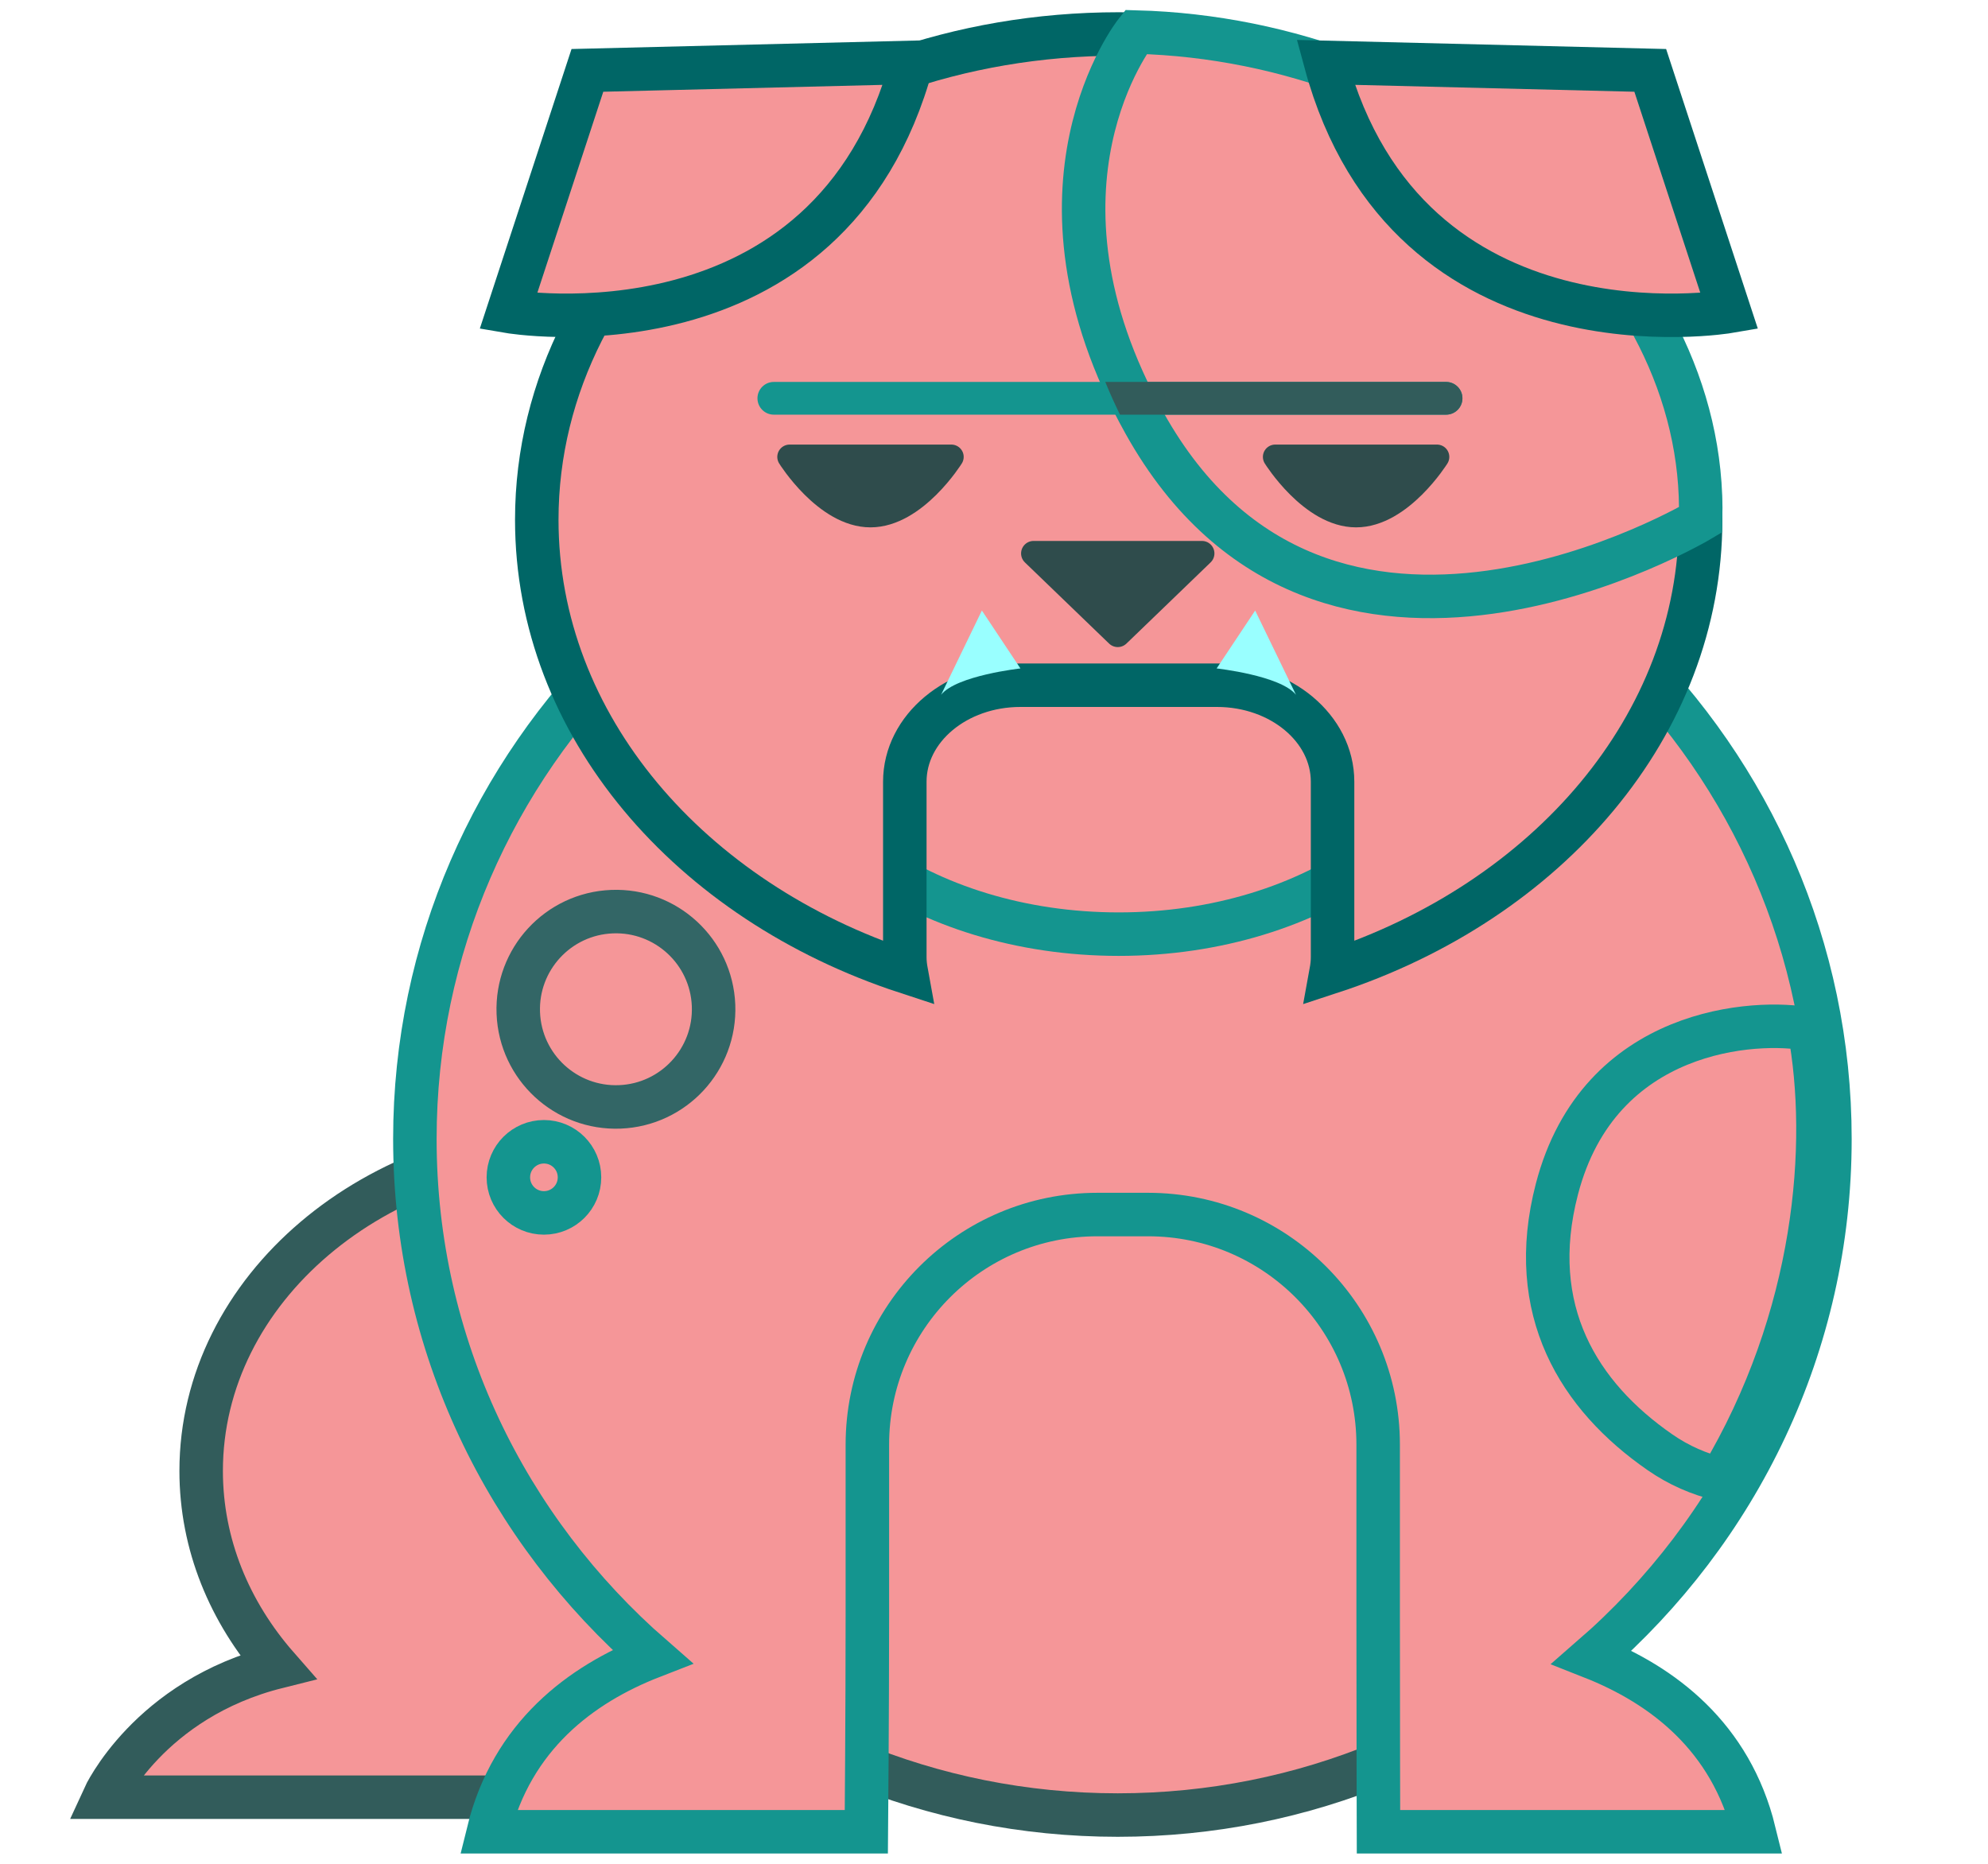
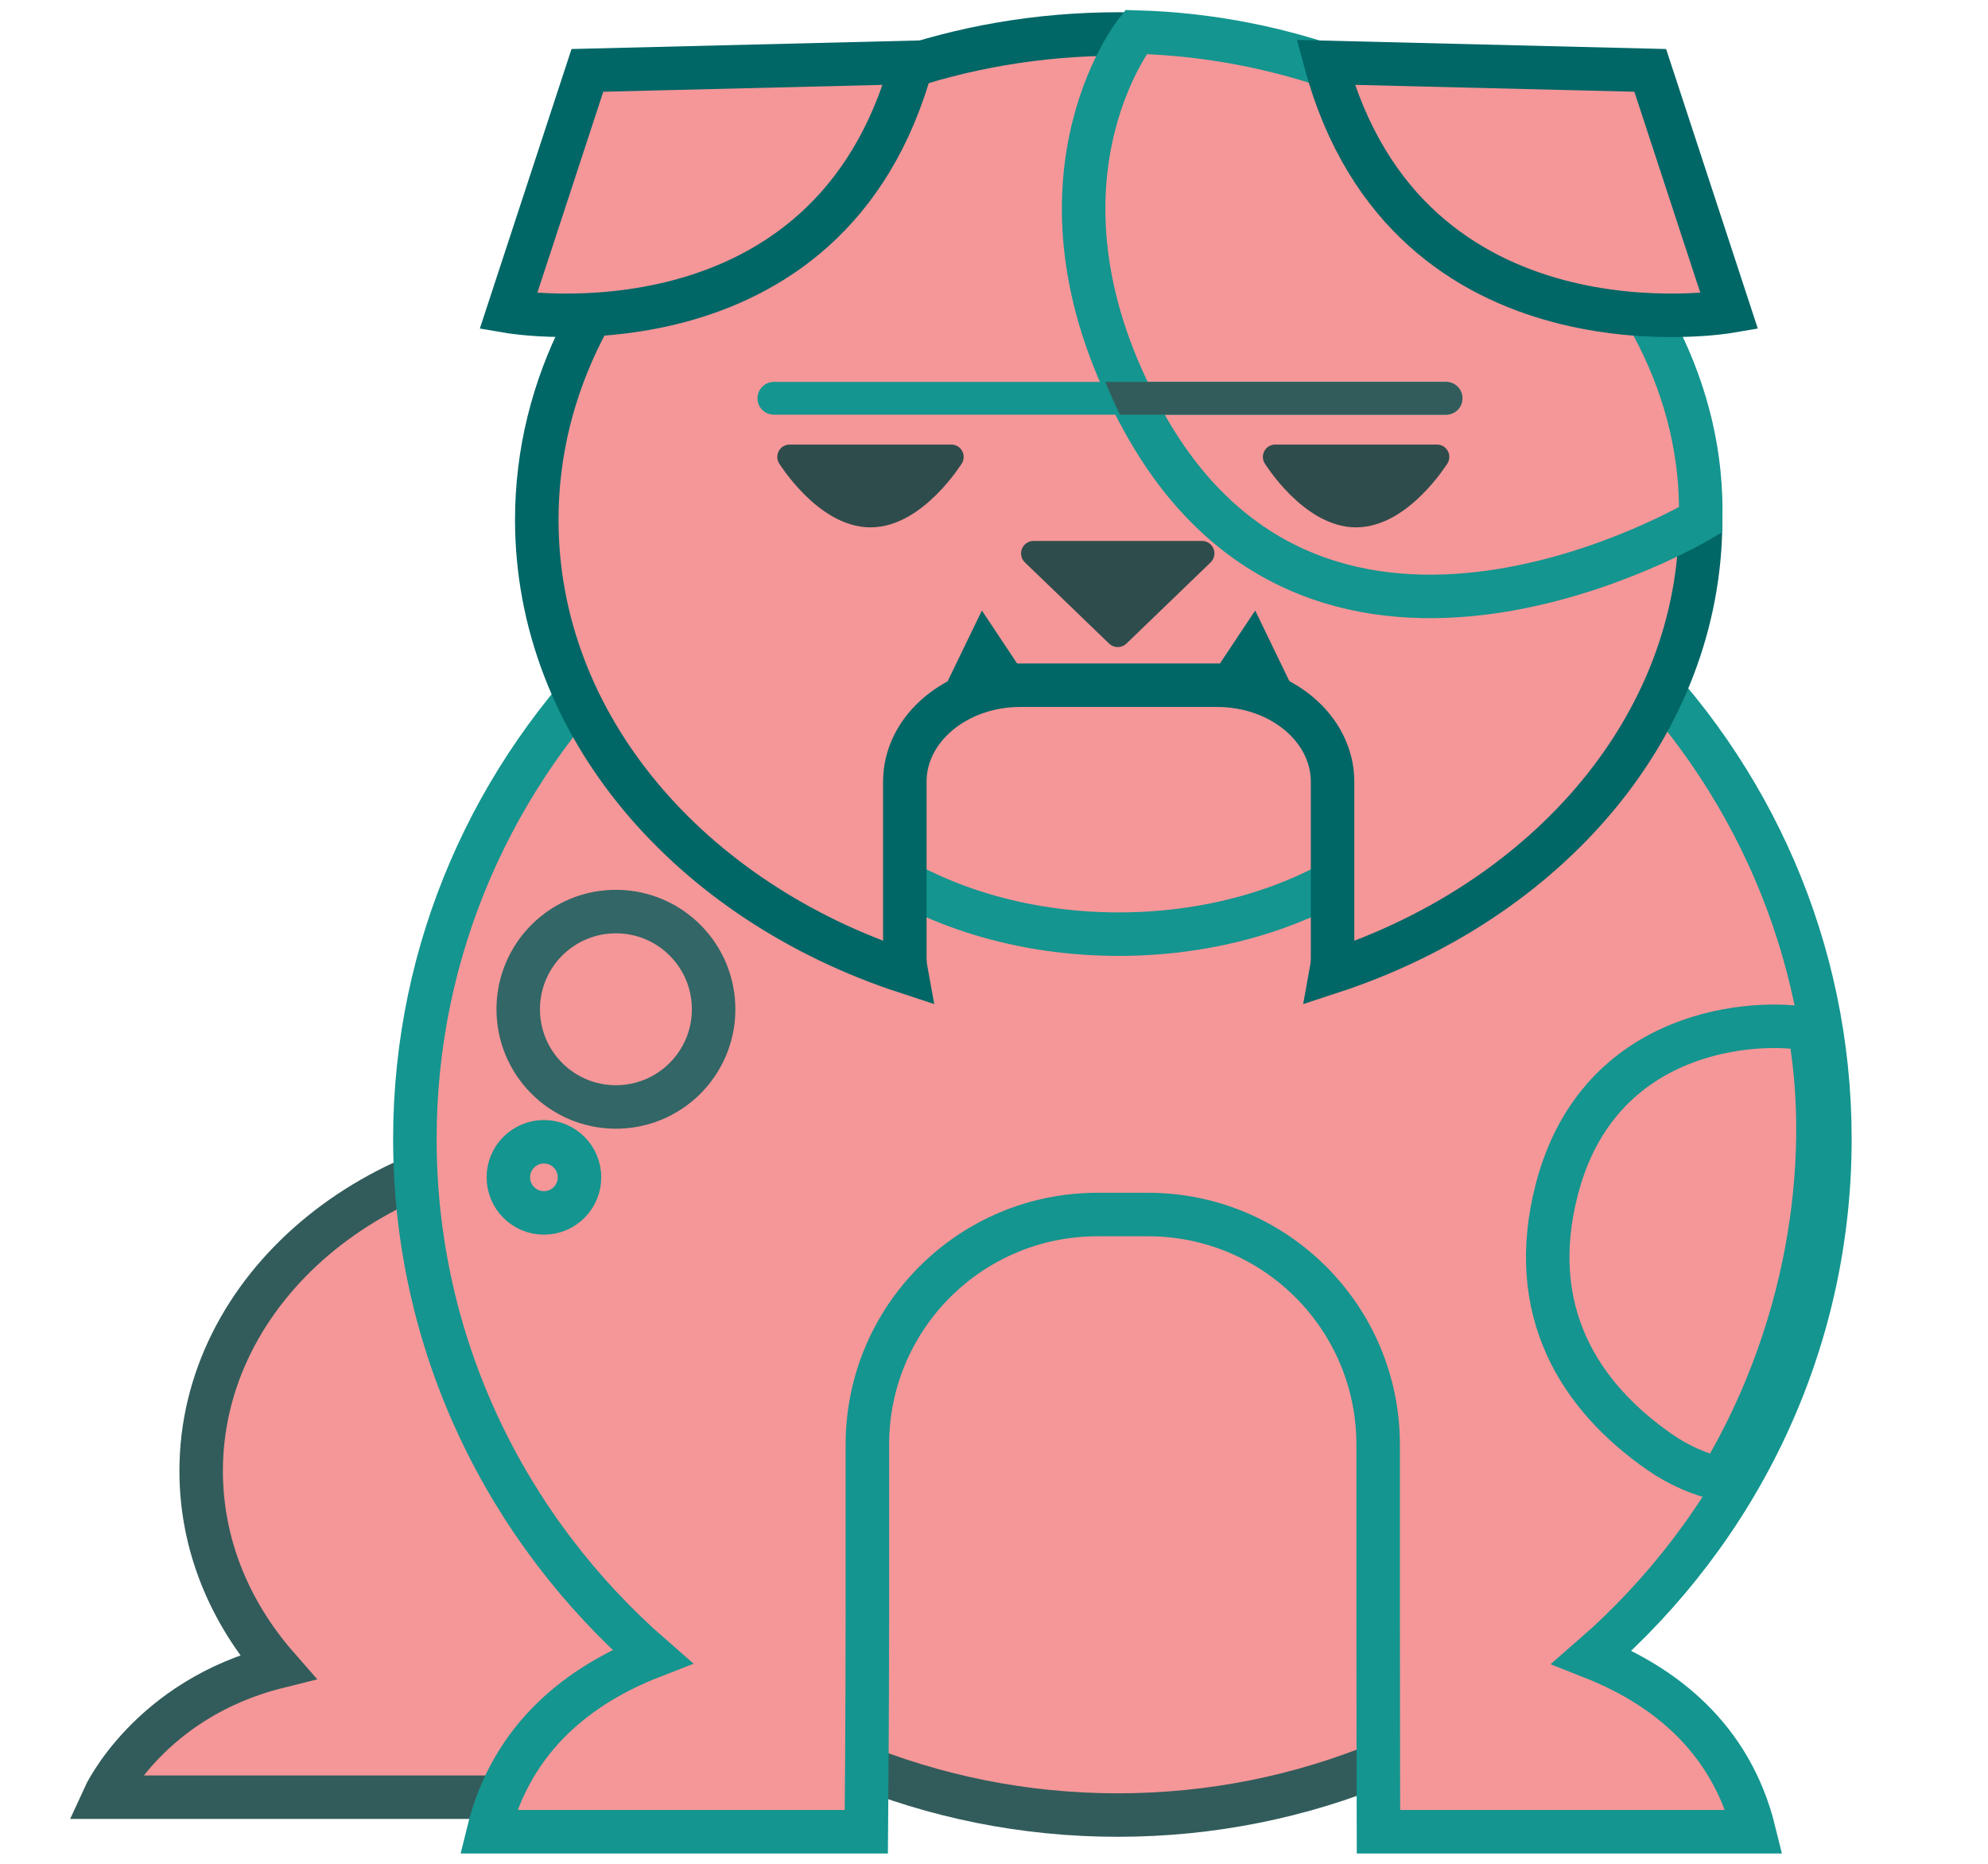
<svg xmlns="http://www.w3.org/2000/svg" version="1.1" id="Layer_1" x="0px" y="0px" width="160px" height="150px" viewBox="0 0 160 150" enable-background="new 0 0 160 150" xml:space="preserve">
-   <path fill="#F59698" stroke="#325C5B" stroke-width="3.5" stroke-miterlimit="10" d="M47.342,91.931  c-17.205,0-31.152,11.841-31.152,26.45c0,5.91,2.284,11.365,6.143,15.769c-10.371,2.594-13.967,10.489-13.967,10.489h35.299  c1.207,0.122,2.432,0.19,3.678,0.19c17.204,0,31.152-11.841,31.152-26.448C78.494,103.771,64.546,91.931,47.342,91.931z" />
+   <path fill="#F59698" stroke="#325C5B" stroke-width="3.5" stroke-miterlimit="10" d="M47.342,91.932  c-17.205,0-31.152,11.84-31.152,26.449c0,5.91,2.284,11.365,6.143,15.77c-10.371,2.594-13.967,10.488-13.967,10.488h35.299  c1.207,0.122,2.432,0.19,3.678,0.19c17.204,0,31.152-11.841,31.152-26.448C78.494,103.771,64.546,91.932,47.342,91.932z" />
  <ellipse fill="#F59698" stroke="#325C5B" stroke-width="3.5" stroke-miterlimit="10" cx="89.96" cy="92.422" rx="54.802" ry="53.655" />
-   <path fill="#F59698" stroke="#14958F" stroke-width="3.5" stroke-miterlimit="10" d="M128.117,133.367  c11.748-10.211,19.161-25.104,19.161-41.697c0-30.79-25.496-55.751-56.944-55.751c-31.449,0-56.944,24.961-56.944,55.751  c0,16.567,7.387,31.438,19.104,41.647c-5.76,2.24-11.297,6.403-13.189,14.104h30.421c0,0,0.082-9.398,0.082-17.452v-13.703  c0-10.227,8.29-18.519,18.519-18.519h4.072c10.229,0,18.519,8.292,18.519,18.519v13.703c0,8.054,0.026,17.452,0.026,17.452h30.237  C139.302,139.776,133.833,135.619,128.117,133.367z" />
+   <path fill="#F59698" stroke="#14958F" stroke-width="3.5" stroke-miterlimit="10" d="M128.117,133.367  c11.748-10.211,19.16-25.104,19.16-41.697c0-30.79-25.495-55.751-56.943-55.751c-31.449,0-56.944,24.961-56.944,55.751  c0,16.566,7.387,31.438,19.104,41.646c-5.76,2.24-11.297,6.404-13.189,14.104h30.421c0,0,0.082-9.397,0.082-17.452v-13.703  c0-10.227,8.29-18.519,18.519-18.519h4.071c10.229,0,18.52,8.292,18.52,18.519v13.703c0,8.055,0.025,17.452,0.025,17.452h30.238  C139.302,139.775,133.833,135.619,128.117,133.367z" />
  <ellipse fill="#F59698" stroke="#14958F" stroke-width="3.5" stroke-miterlimit="10" cx="90.037" cy="54.568" rx="28.602" ry="20.613" />
-   <path fill="#F59698" stroke="#006666" stroke-width="3.5" stroke-miterlimit="10" d="M90.035,2.735  c-25.865,0-46.834,17.504-46.834,39.098c0,16.555,12.33,30.696,29.74,36.398c-0.071-0.389-0.119-0.783-0.119-1.187V62.913  c0-4.29,4.165-7.767,9.305-7.767h15.818c5.139,0,9.304,3.477,9.304,7.767v14.132c0,0.403-0.048,0.798-0.119,1.187  c17.407-5.703,29.741-19.843,29.741-36.398C136.871,20.239,115.902,2.735,90.035,2.735z" />
+   <path fill="#F59698" stroke="#006666" stroke-width="3.5" stroke-miterlimit="10" d="M90.035,2.735  c-25.865,0-46.834,17.504-46.834,39.098c0,16.555,12.33,30.696,29.74,36.397c-0.071-0.389-0.119-0.782-0.119-1.187V62.913  c0-4.29,4.165-7.767,9.305-7.767h15.818c5.139,0,9.304,3.477,9.304,7.767v14.132c0,0.403-0.048,0.798-0.119,1.188  c17.407-5.704,29.741-19.843,29.741-36.398C136.871,20.239,115.902,2.735,90.035,2.735z" />
  <path fill="#F59698" stroke="#006666" stroke-width="3.5" stroke-miterlimit="10" d="M73.406,5.021l-26.13,0.643L40.914,25.06  C40.914,25.06,66.791,29.519,73.406,5.021z" />
-   <path fill="#99FFFF" d="M75.742,55.917l3.283-6.781l3.102,4.661C82.127,53.797,76.982,54.363,75.742,55.917z" />
-   <path fill="#99FFFF" d="M104.304,55.917l-3.283-6.781l-3.102,4.661C97.919,53.797,103.062,54.363,104.304,55.917z" />
-   <path fill="#F59698" stroke="#14958F" stroke-width="3.5" stroke-miterlimit="10" d="M136.871,41.833  c0.55-20.643-20.724-38.596-45.452-39.255c0,0-9.916,12.464,0.705,31.492C106.574,59.957,136.871,41.833,136.871,41.833z" />
+   <path fill="#006666" d="M75.742,55.917l3.283-6.781l3.102,4.661C82.127,53.797,76.982,54.363,75.742,55.917z" />
+   <path fill="#006666" d="M104.305,55.917l-3.283-6.781l-3.103,4.661C97.919,53.797,103.062,54.363,104.305,55.917z" />
+   <path fill="#F59698" stroke="#14958F" stroke-width="3.5" stroke-miterlimit="10" d="M136.871,41.833  c0.55-20.643-20.725-38.596-45.452-39.255c0,0-9.916,12.464,0.705,31.492C106.574,59.957,136.871,41.833,136.871,41.833z" />
  <path fill="#F59698" stroke="#006666" stroke-width="3.5" stroke-miterlimit="10" d="M106.686,5.021l26.131,0.643l6.361,19.396  C139.178,25.06,113.303,29.519,106.686,5.021z" />
-   <path fill="#14958F" d="M117.701,32.055c0,0.728-0.59,1.318-1.316,1.318c0,0-30.114,0-25.597,0c4.517,0-28.507,0-28.507,0  c-0.728,0-1.318-0.59-1.318-1.318l0,0c0-0.727,0.591-1.317,1.318-1.317c0,0,24.179,0,28.507,0s25.597,0,25.597,0  C117.111,30.738,117.701,31.328,117.701,32.055L117.701,32.055z" />
-   <polygon fill="#2F4C4C" stroke="#2F4C4C" stroke-width="2.009" stroke-linecap="round" stroke-linejoin="round" stroke-miterlimit="10" points="  89.961,51.073 86.573,47.807 83.184,44.54 89.961,44.54 96.736,44.54 93.349,47.807 " />
+   <path fill="#14958F" d="M117.701,32.055c0,0.728-0.59,1.318-1.316,1.318c0,0-30.113,0-25.597,0s-28.507,0-28.507,0  c-0.728,0-1.318-0.59-1.318-1.318l0,0c0-0.727,0.591-1.317,1.318-1.317c0,0,24.179,0,28.507,0s25.597,0,25.597,0  C117.111,30.738,117.701,31.328,117.701,32.055L117.701,32.055z" />
+   <polygon fill="#2F4C4C" stroke="#2F4C4C" stroke-width="2.009" stroke-linecap="round" stroke-linejoin="round" stroke-miterlimit="10" points="  89.961,51.073 86.573,47.807 83.184,44.54 89.961,44.54 96.736,44.54 93.35,47.807 " />
  <path fill="#2F4C4C" stroke="#2F4C4C" stroke-width="1.985" stroke-linecap="round" stroke-linejoin="round" stroke-miterlimit="10" d="  M76.568,36.772c0,0-2.914,4.678-6.509,4.678c-3.596,0-6.508-4.678-6.508-4.678l6.508-0.001L76.568,36.772z" />
-   <path fill="#2F4C4C" stroke="#2F4C4C" stroke-width="1.985" stroke-linecap="round" stroke-linejoin="round" stroke-miterlimit="10" d="  M115.652,36.772c0,0-2.916,4.678-6.51,4.678c-3.596,0-6.508-4.678-6.508-4.678l6.508-0.001L115.652,36.772z" />
-   <path fill="#325C5B" d="M90.141,33.373c6.392,0,26.244,0,26.244,0c0.727,0,1.316-0.59,1.316-1.318c0-0.727-0.59-1.317-1.316-1.317  c0,0-21.921,0-27.429,0C89.308,31.6,89.701,32.479,90.141,33.373z" />
-   <path fill="#F59698" stroke="#14958F" stroke-width="3.5" stroke-miterlimit="10" d="M145.613,82.838  c-4.238-0.831-16.922-0.166-20.31,12.865c-2.537,9.756,1.775,16.66,8.293,21.174c1.517,1.054,3.169,1.77,4.862,2.168  C146.265,105.998,147.323,92.031,145.613,82.838z" />
-   <path fill="#F59698" stroke="#336666" stroke-width="3.5" stroke-miterlimit="10" d="M49.884,89.083  c-4.34,0.172-7.997-3.205-8.17-7.544s3.204-7.998,7.544-8.169c4.34-0.174,7.998,3.204,8.171,7.543  C57.6,85.255,54.223,88.911,49.884,89.083z" />
+   <path fill="#2F4C4C" stroke="#2F4C4C" stroke-width="1.985" stroke-linecap="round" stroke-linejoin="round" stroke-miterlimit="10" d="  M115.652,36.772c0,0-2.916,4.678-6.51,4.678c-3.597,0-6.509-4.678-6.509-4.678l6.509-0.001L115.652,36.772z" />
+   <path fill="#325C5B" d="M90.141,33.373c6.393,0,26.244,0,26.244,0c0.727,0,1.316-0.59,1.316-1.318c0-0.727-0.59-1.317-1.316-1.317  c0,0-21.921,0-27.429,0C89.309,31.6,89.701,32.479,90.141,33.373z" />
+   <path fill="#F59698" stroke="#14958F" stroke-width="3.5" stroke-miterlimit="10" d="M145.613,82.838  c-4.238-0.831-16.922-0.166-20.311,12.865c-2.537,9.756,1.775,16.66,8.293,21.174c1.518,1.055,3.17,1.77,4.862,2.168  C146.266,105.998,147.323,92.031,145.613,82.838z" />
+   <path fill="#F59698" stroke="#336666" stroke-width="3.5" stroke-miterlimit="10" d="M49.884,89.083  c-4.34,0.172-7.997-3.205-8.17-7.544c-0.173-4.339,3.204-7.998,7.544-8.169c4.34-0.174,7.998,3.204,8.171,7.543  C57.6,85.255,54.223,88.911,49.884,89.083z" />
  <circle fill="#F59698" stroke="#14958F" stroke-width="3.5" stroke-miterlimit="10" cx="43.777" cy="94.753" r="2.863" />
</svg>
